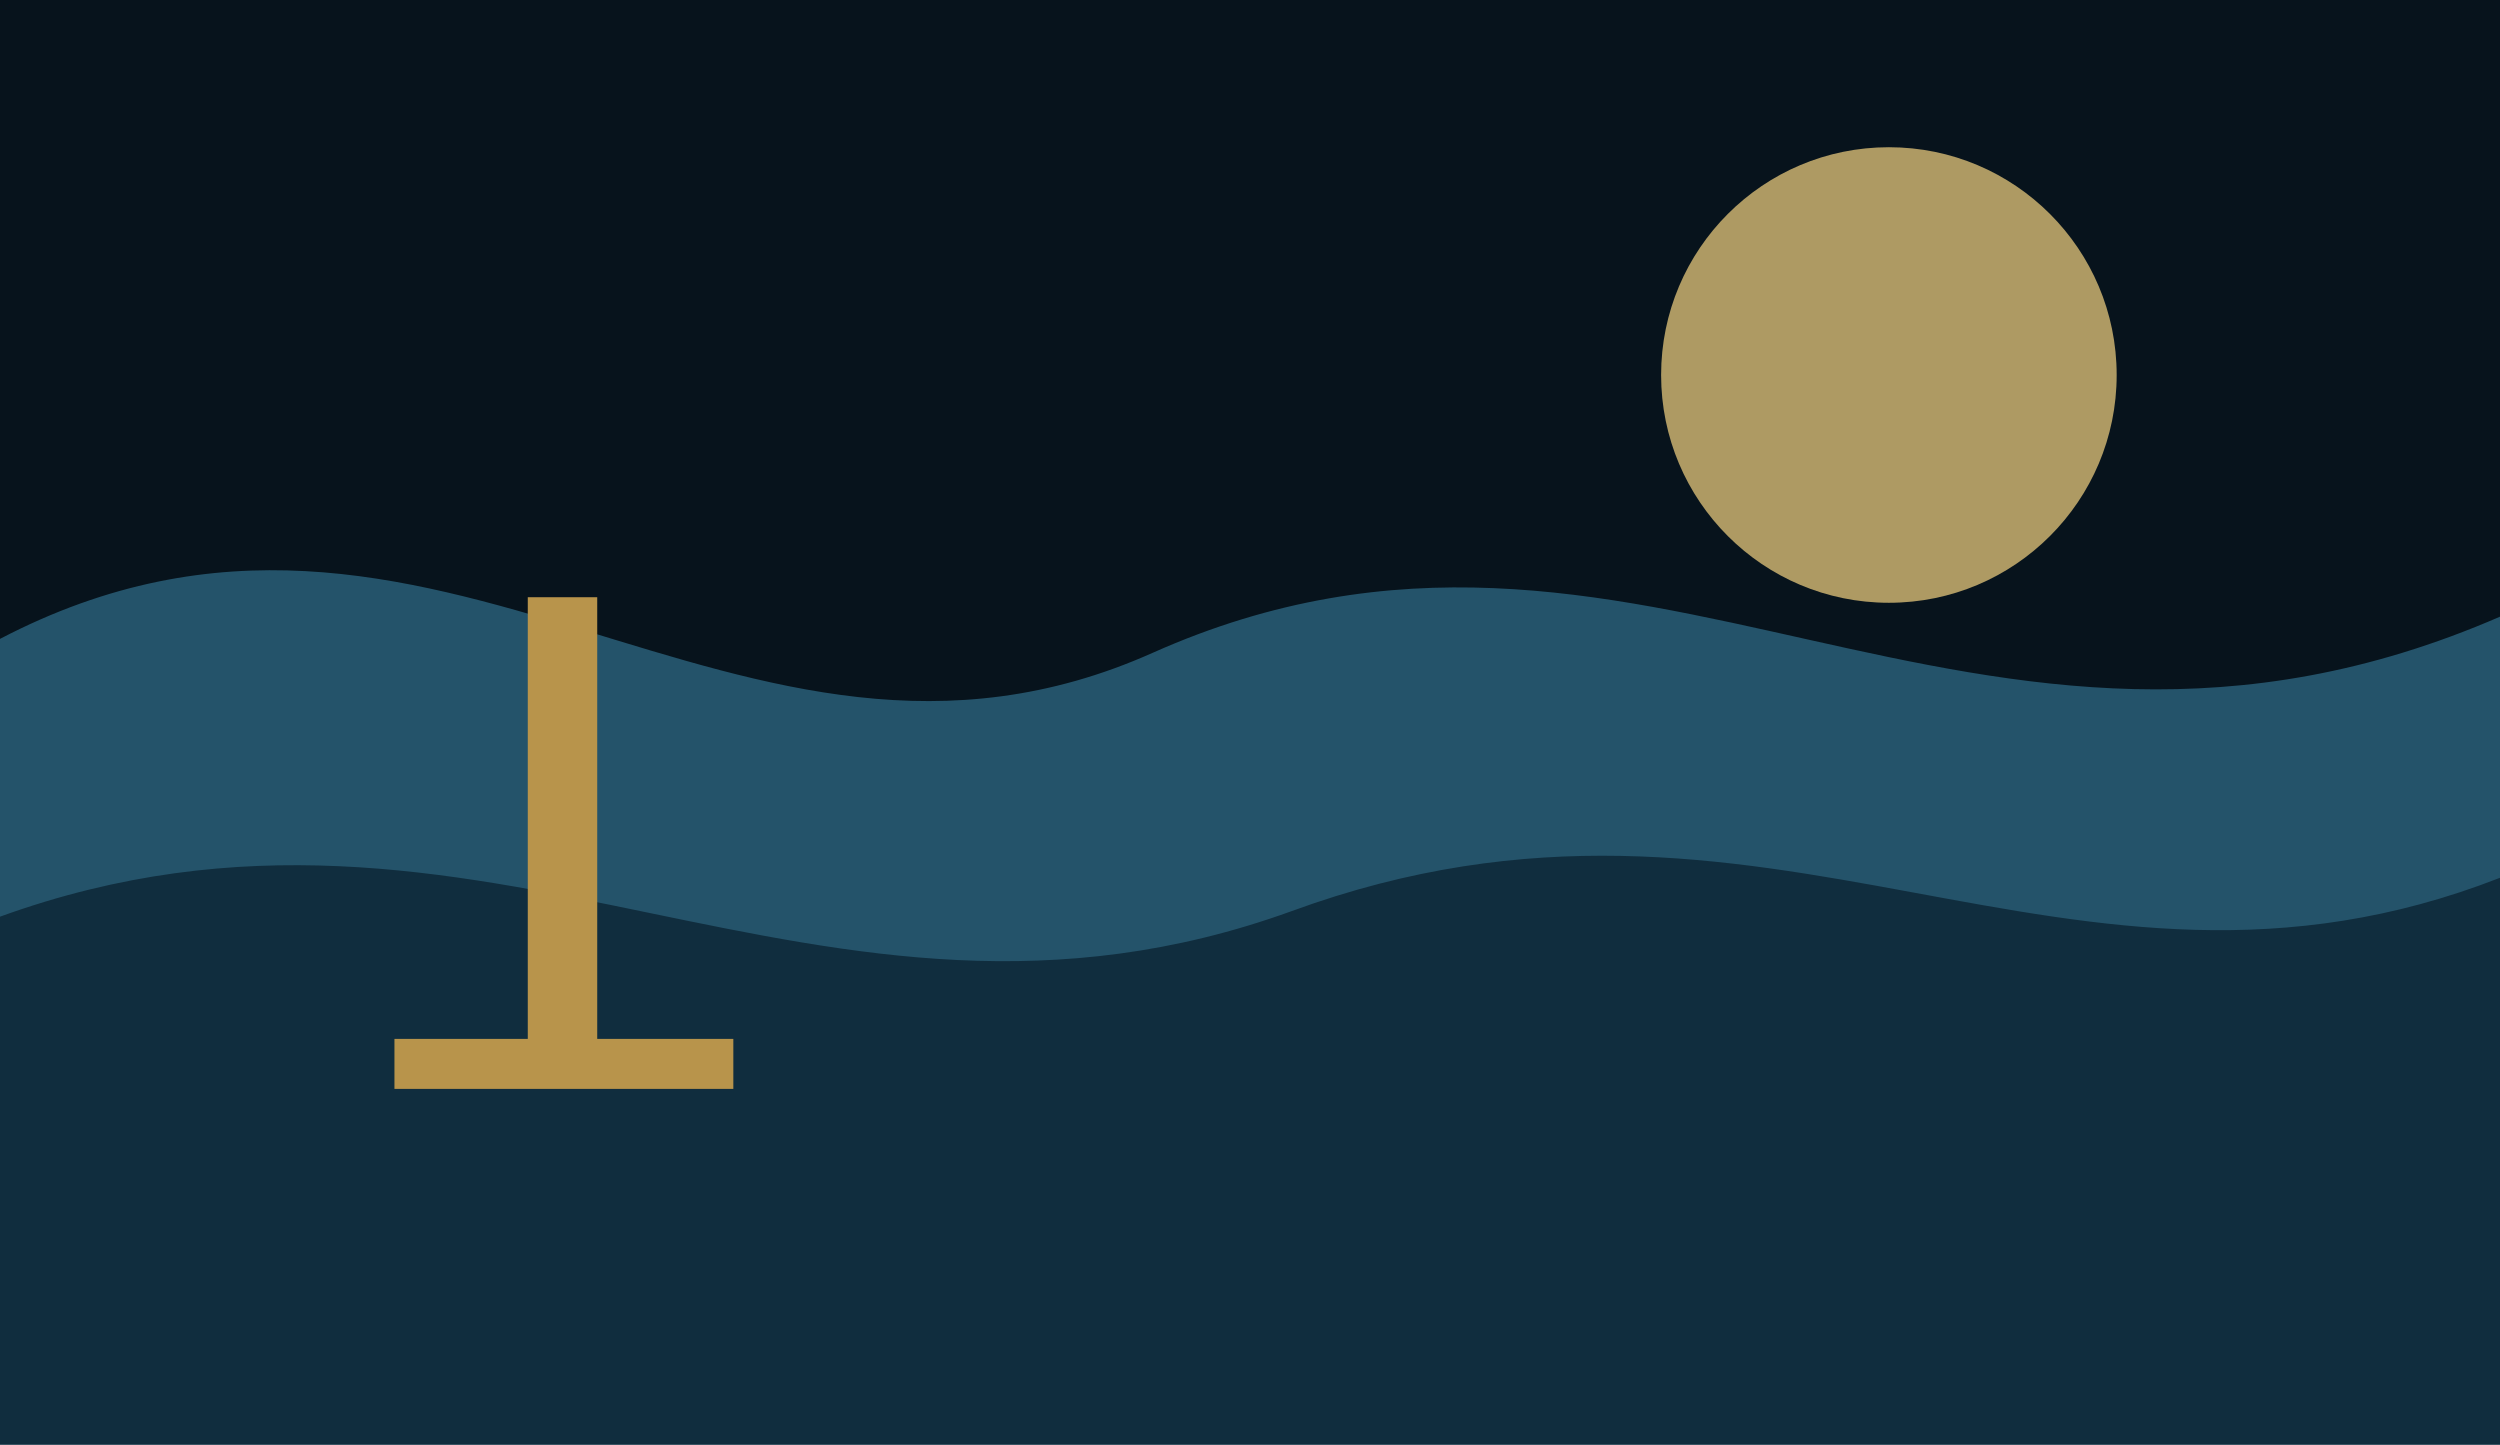
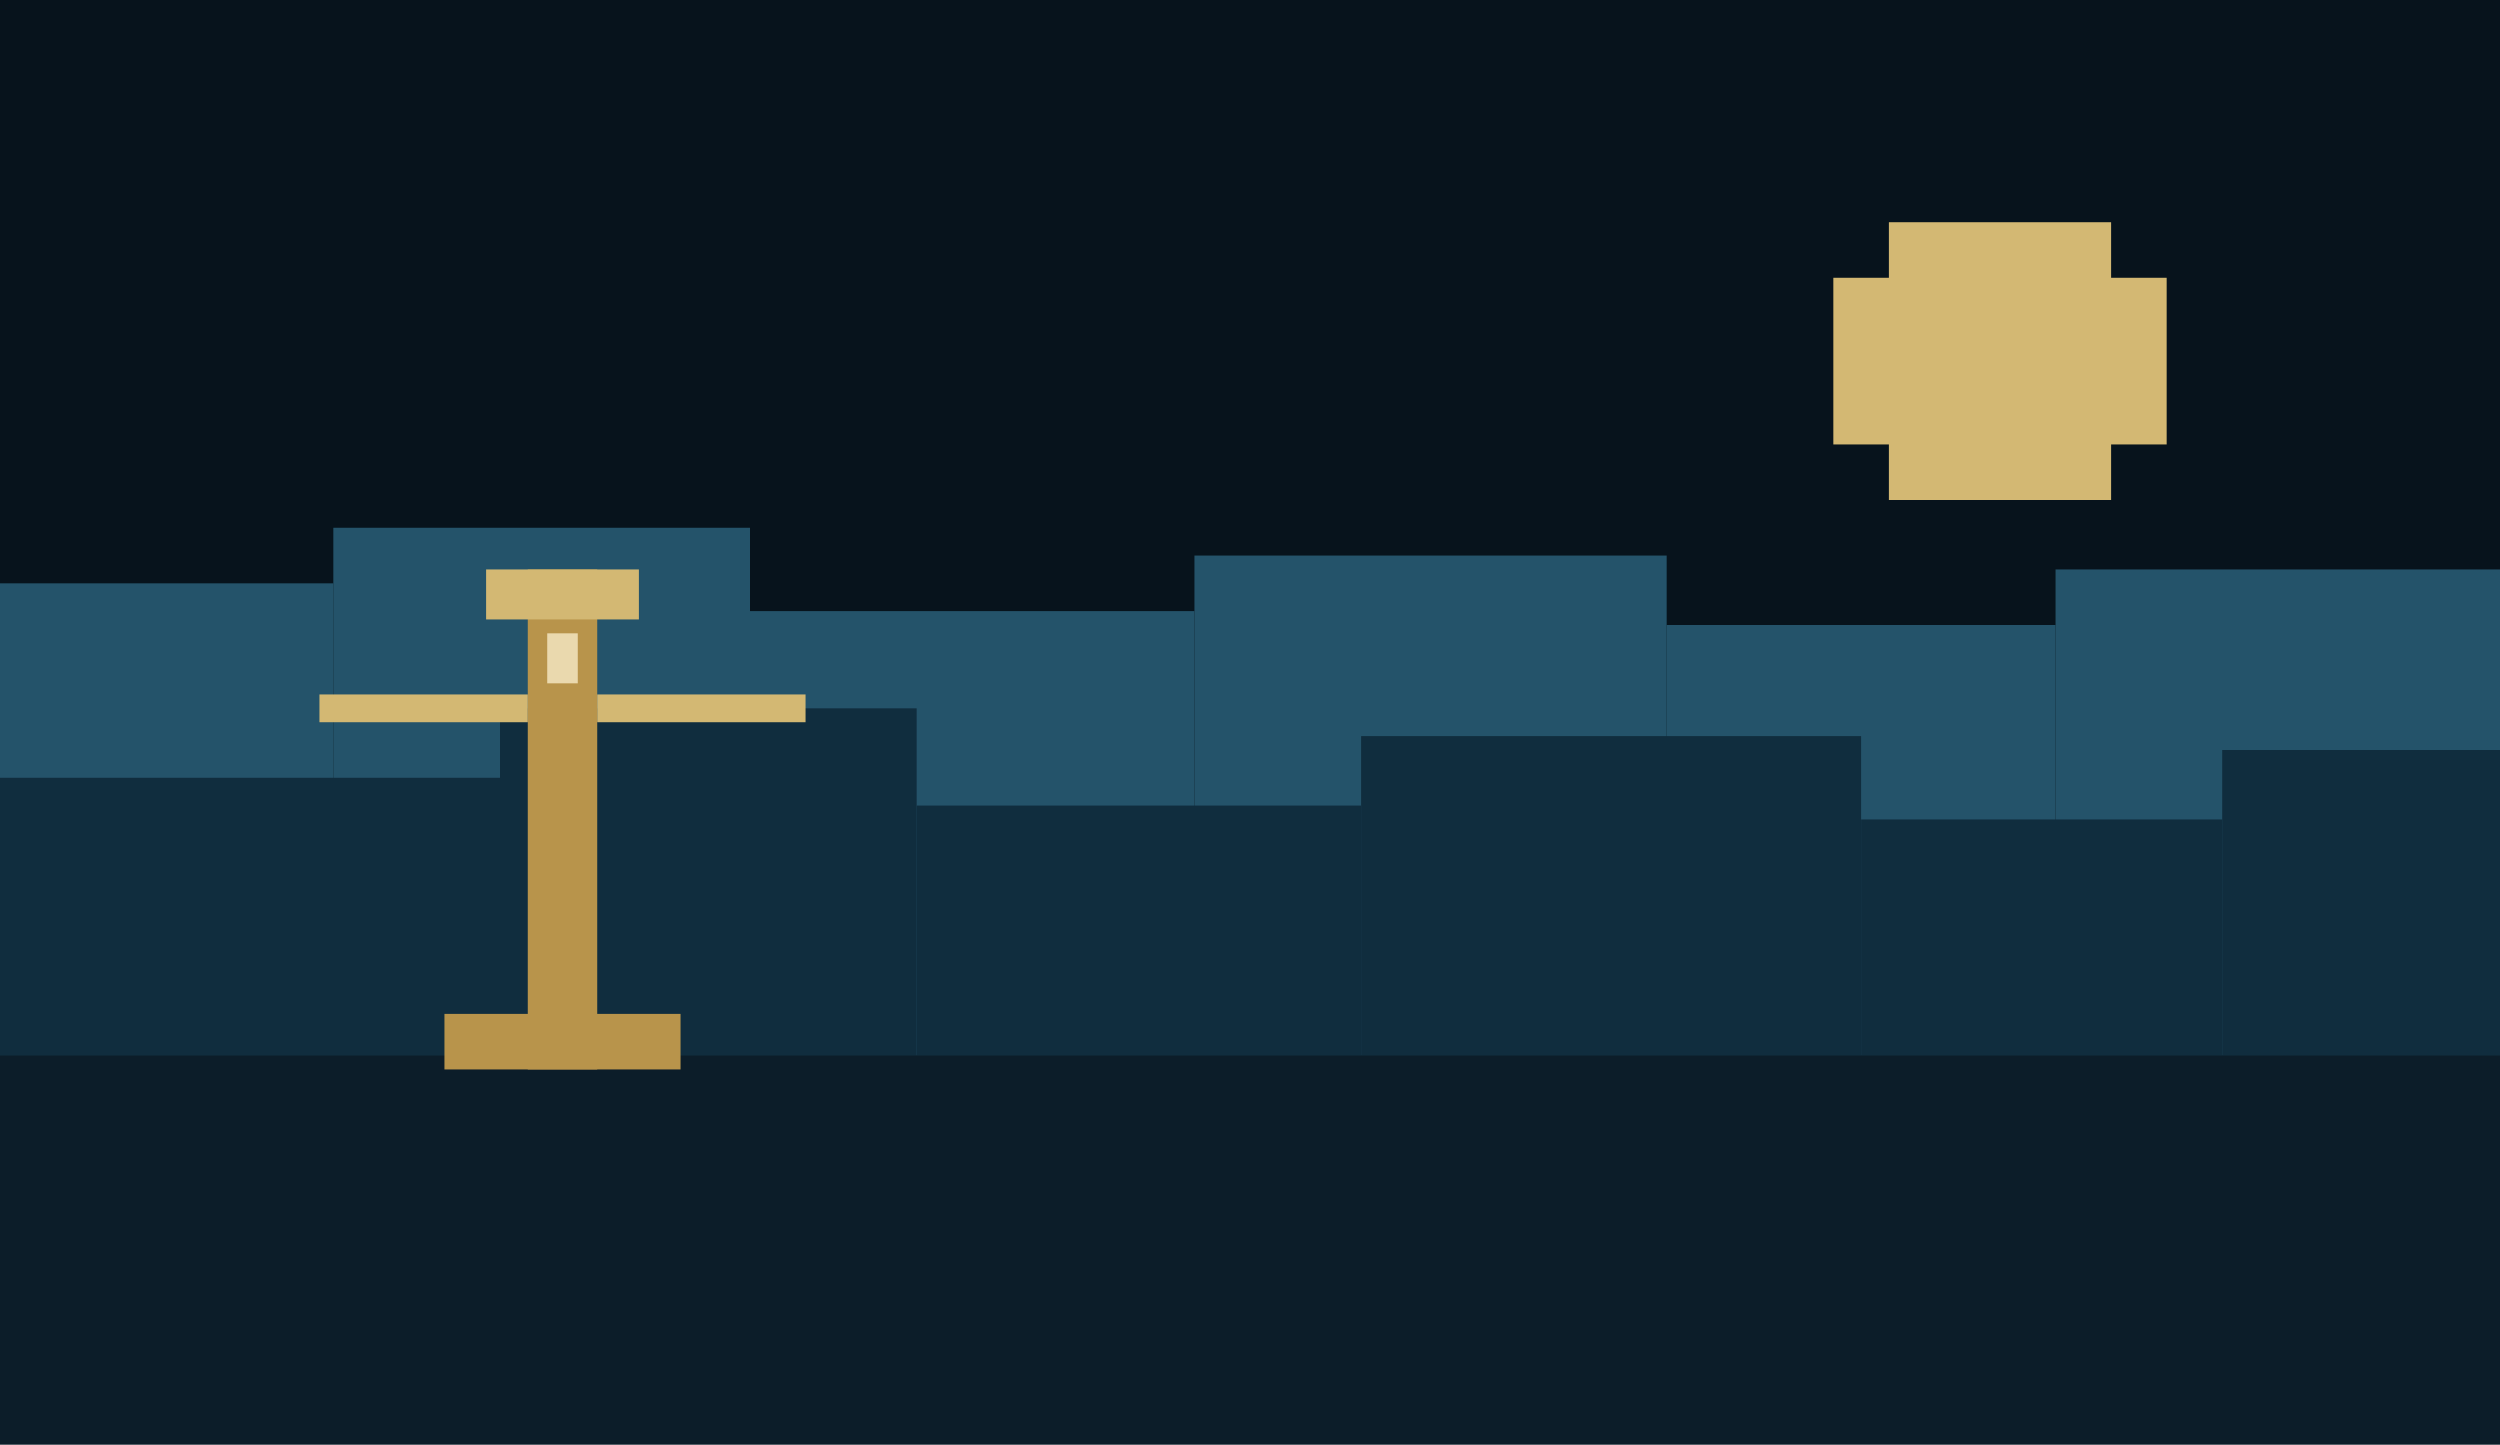
<svg xmlns="http://www.w3.org/2000/svg" viewBox="0 0 900 520" role="img" aria-labelledby="title">
-   <rect width="900" height="520" fill="#07131c" />
-   <circle cx="680" cy="135" r="82" fill="#d3b873" opacity=".82" />
-   <path fill="#24536a" d="M0 230c157-82 265 72 415 5 175-78 294 70 485-13v298H0V230Z" />
-   <path fill="#102d3e" d="M0 330c174-63 294 60 465-2 172-63 279 49 435-12v204H0V330Z" />
-   <path fill="#b8944b" d="M190 215h25v177h-25zM142 374h122v18H142z" />
+   <rect x="0" y="0" width="900" height="520" fill="#07131c" />
+   <rect x="680" y="80" width="80" height="100" fill="#d3b873" />
+   <rect x="660" y="100" width="120" height="60" fill="#d3b873" />
+   <rect x="0" y="210" width="120" height="170" fill="#24536a" />
+   <rect x="120" y="190" width="150" height="190" fill="#24536a" />
+   <rect x="270" y="220" width="160" height="160" fill="#24536a" />
+   <rect x="430" y="200" width="170" height="180" fill="#24536a" />
+   <rect x="600" y="225" width="140" height="155" fill="#24536a" />
+   <rect x="740" y="205" width="160" height="175" fill="#24536a" />
+   <rect x="0" y="280" width="180" height="130" fill="#102d3e" />
+   <rect x="180" y="255" width="150" height="155" fill="#102d3e" />
+   <rect x="330" y="290" width="160" height="120" fill="#102d3e" />
+   <rect x="490" y="265" width="180" height="145" fill="#102d3e" />
+   <rect x="670" y="295" width="130" height="115" fill="#102d3e" />
+   <rect x="800" y="270" width="100" height="140" fill="#102d3e" />
+   <rect x="0" y="380" width="900" height="140" fill="#0c1d29" />
+   <rect x="190" y="205" width="25" height="180" fill="#b8944b" />
+   <rect x="175" y="205" width="55" height="18" fill="#d3b873" />
+   <rect x="197" y="228" width="11" height="18" fill="#ead9ae" />
+   <rect x="115" y="250" width="75" height="10" fill="#d3b873" />
+   <rect x="215" y="250" width="75" height="10" fill="#d3b873" />
+   <rect x="160" y="365" width="85" height="20" fill="#b8944b" />
</svg>
